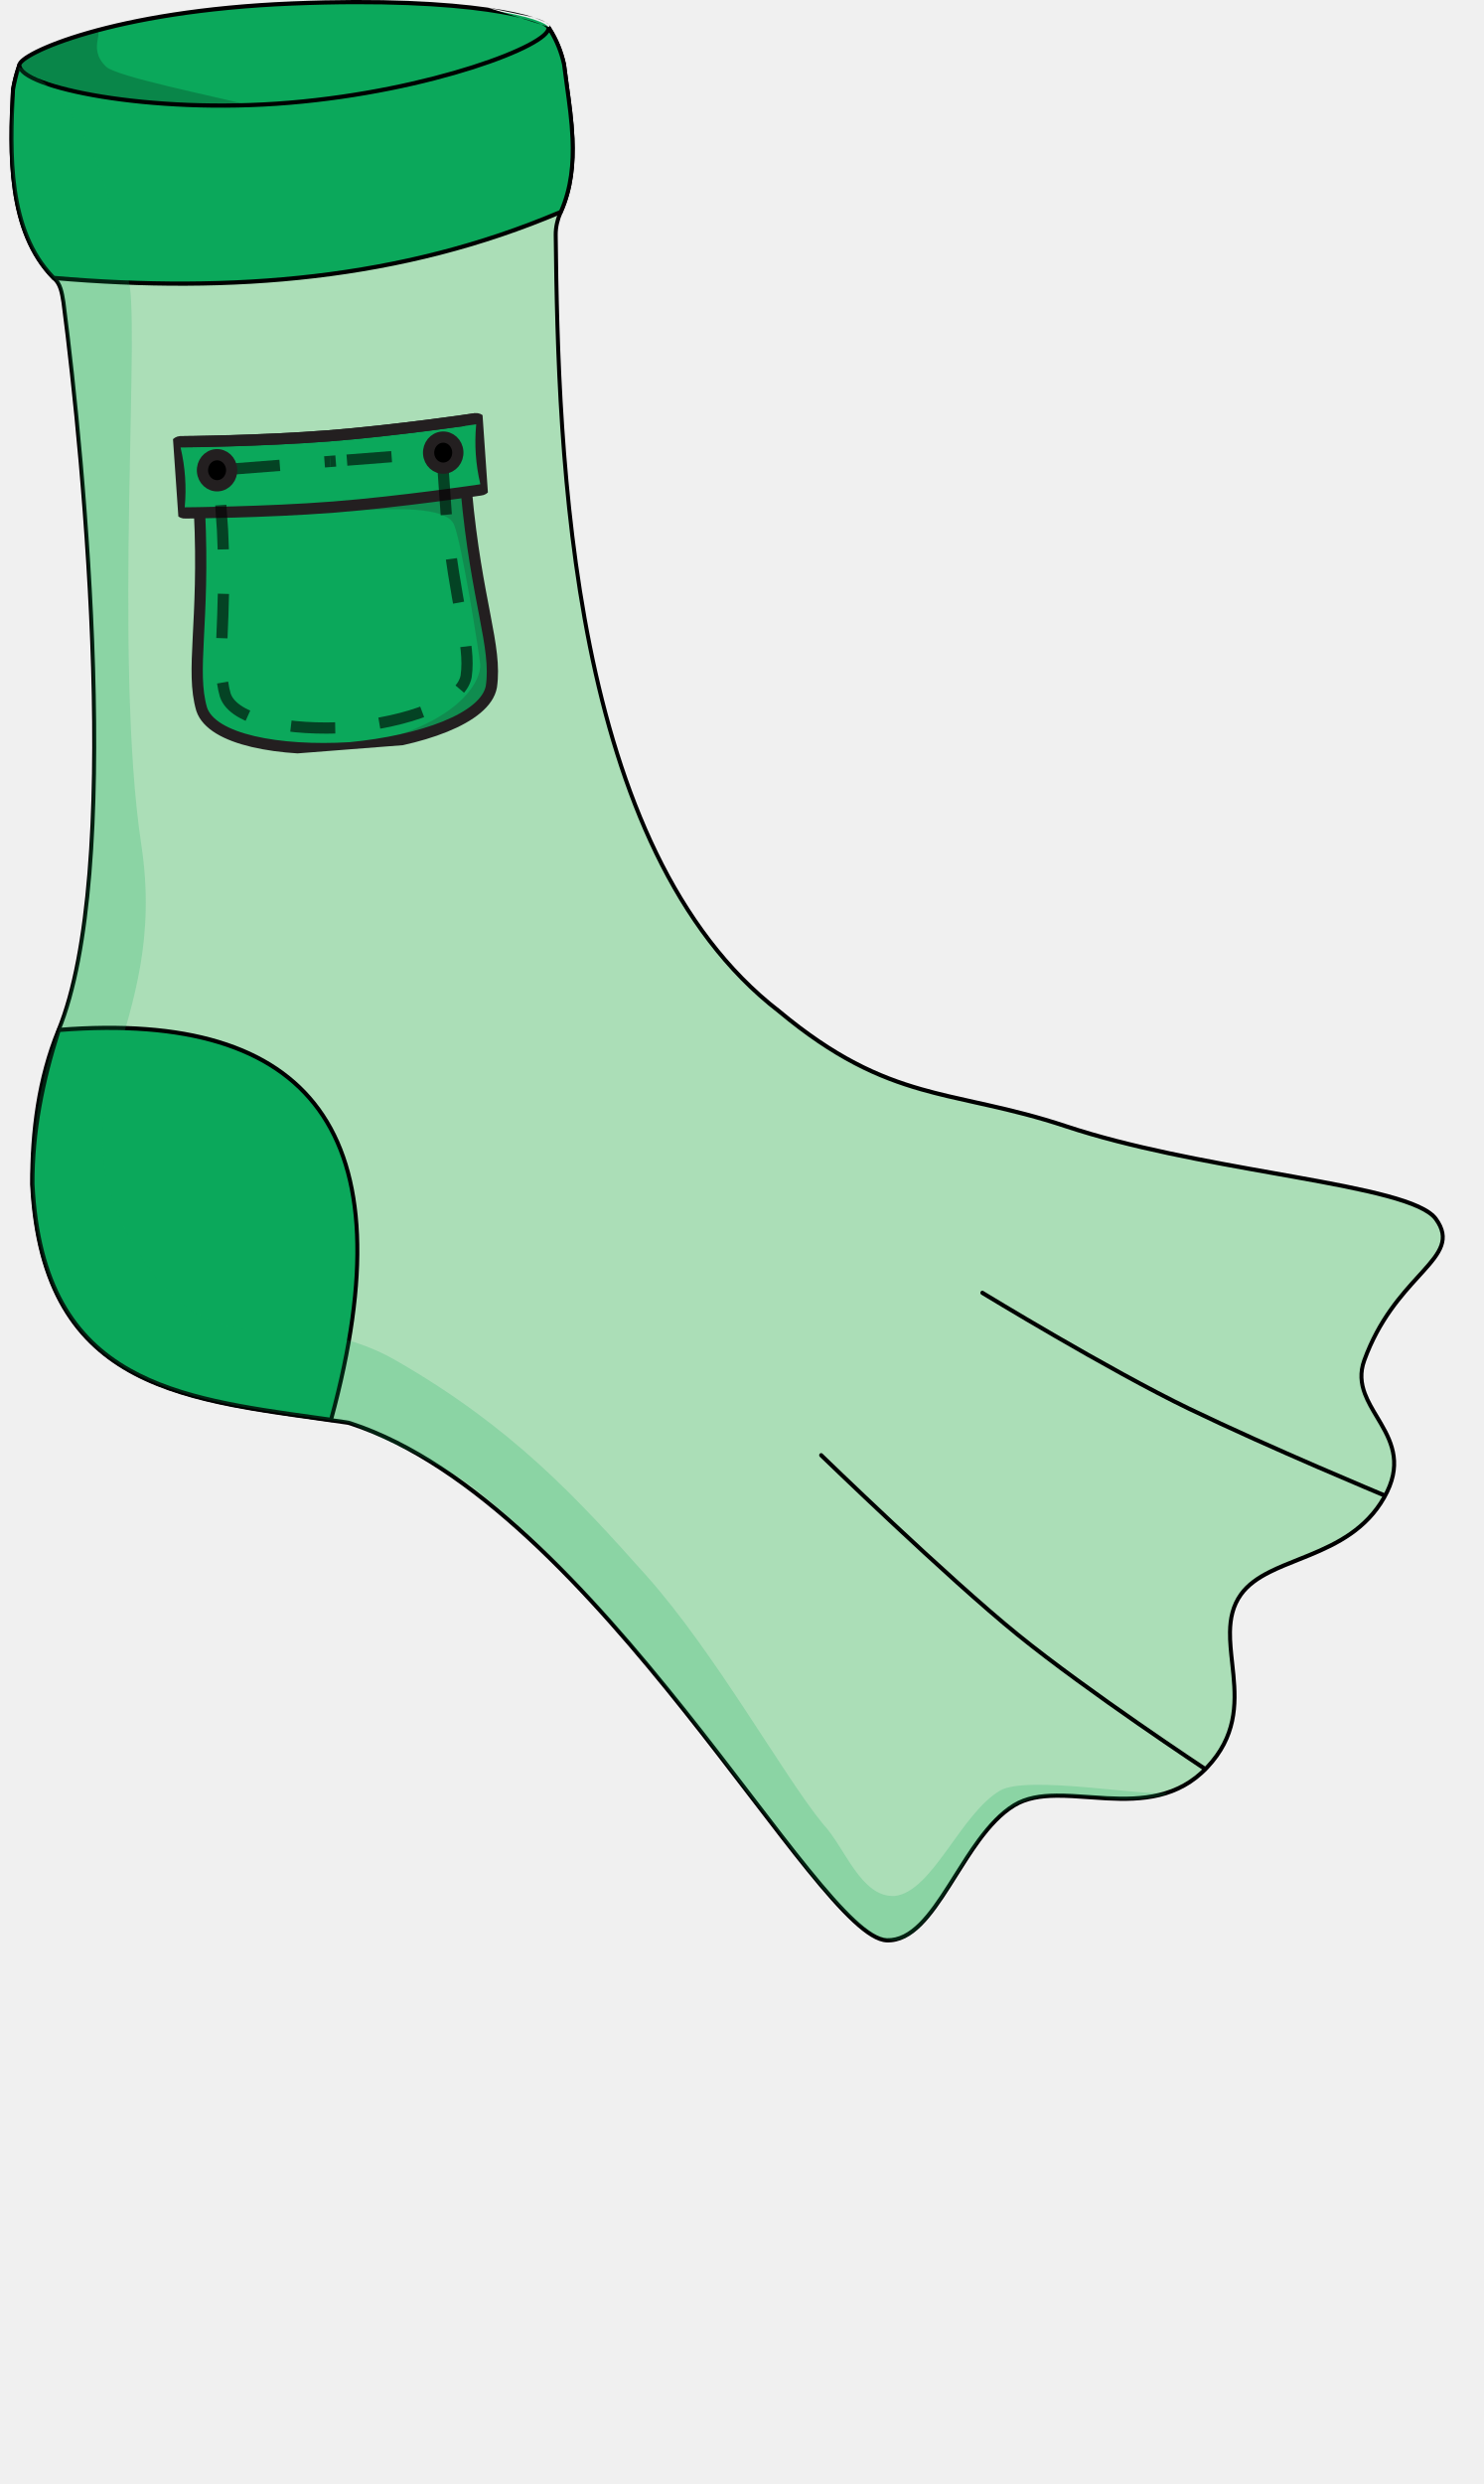
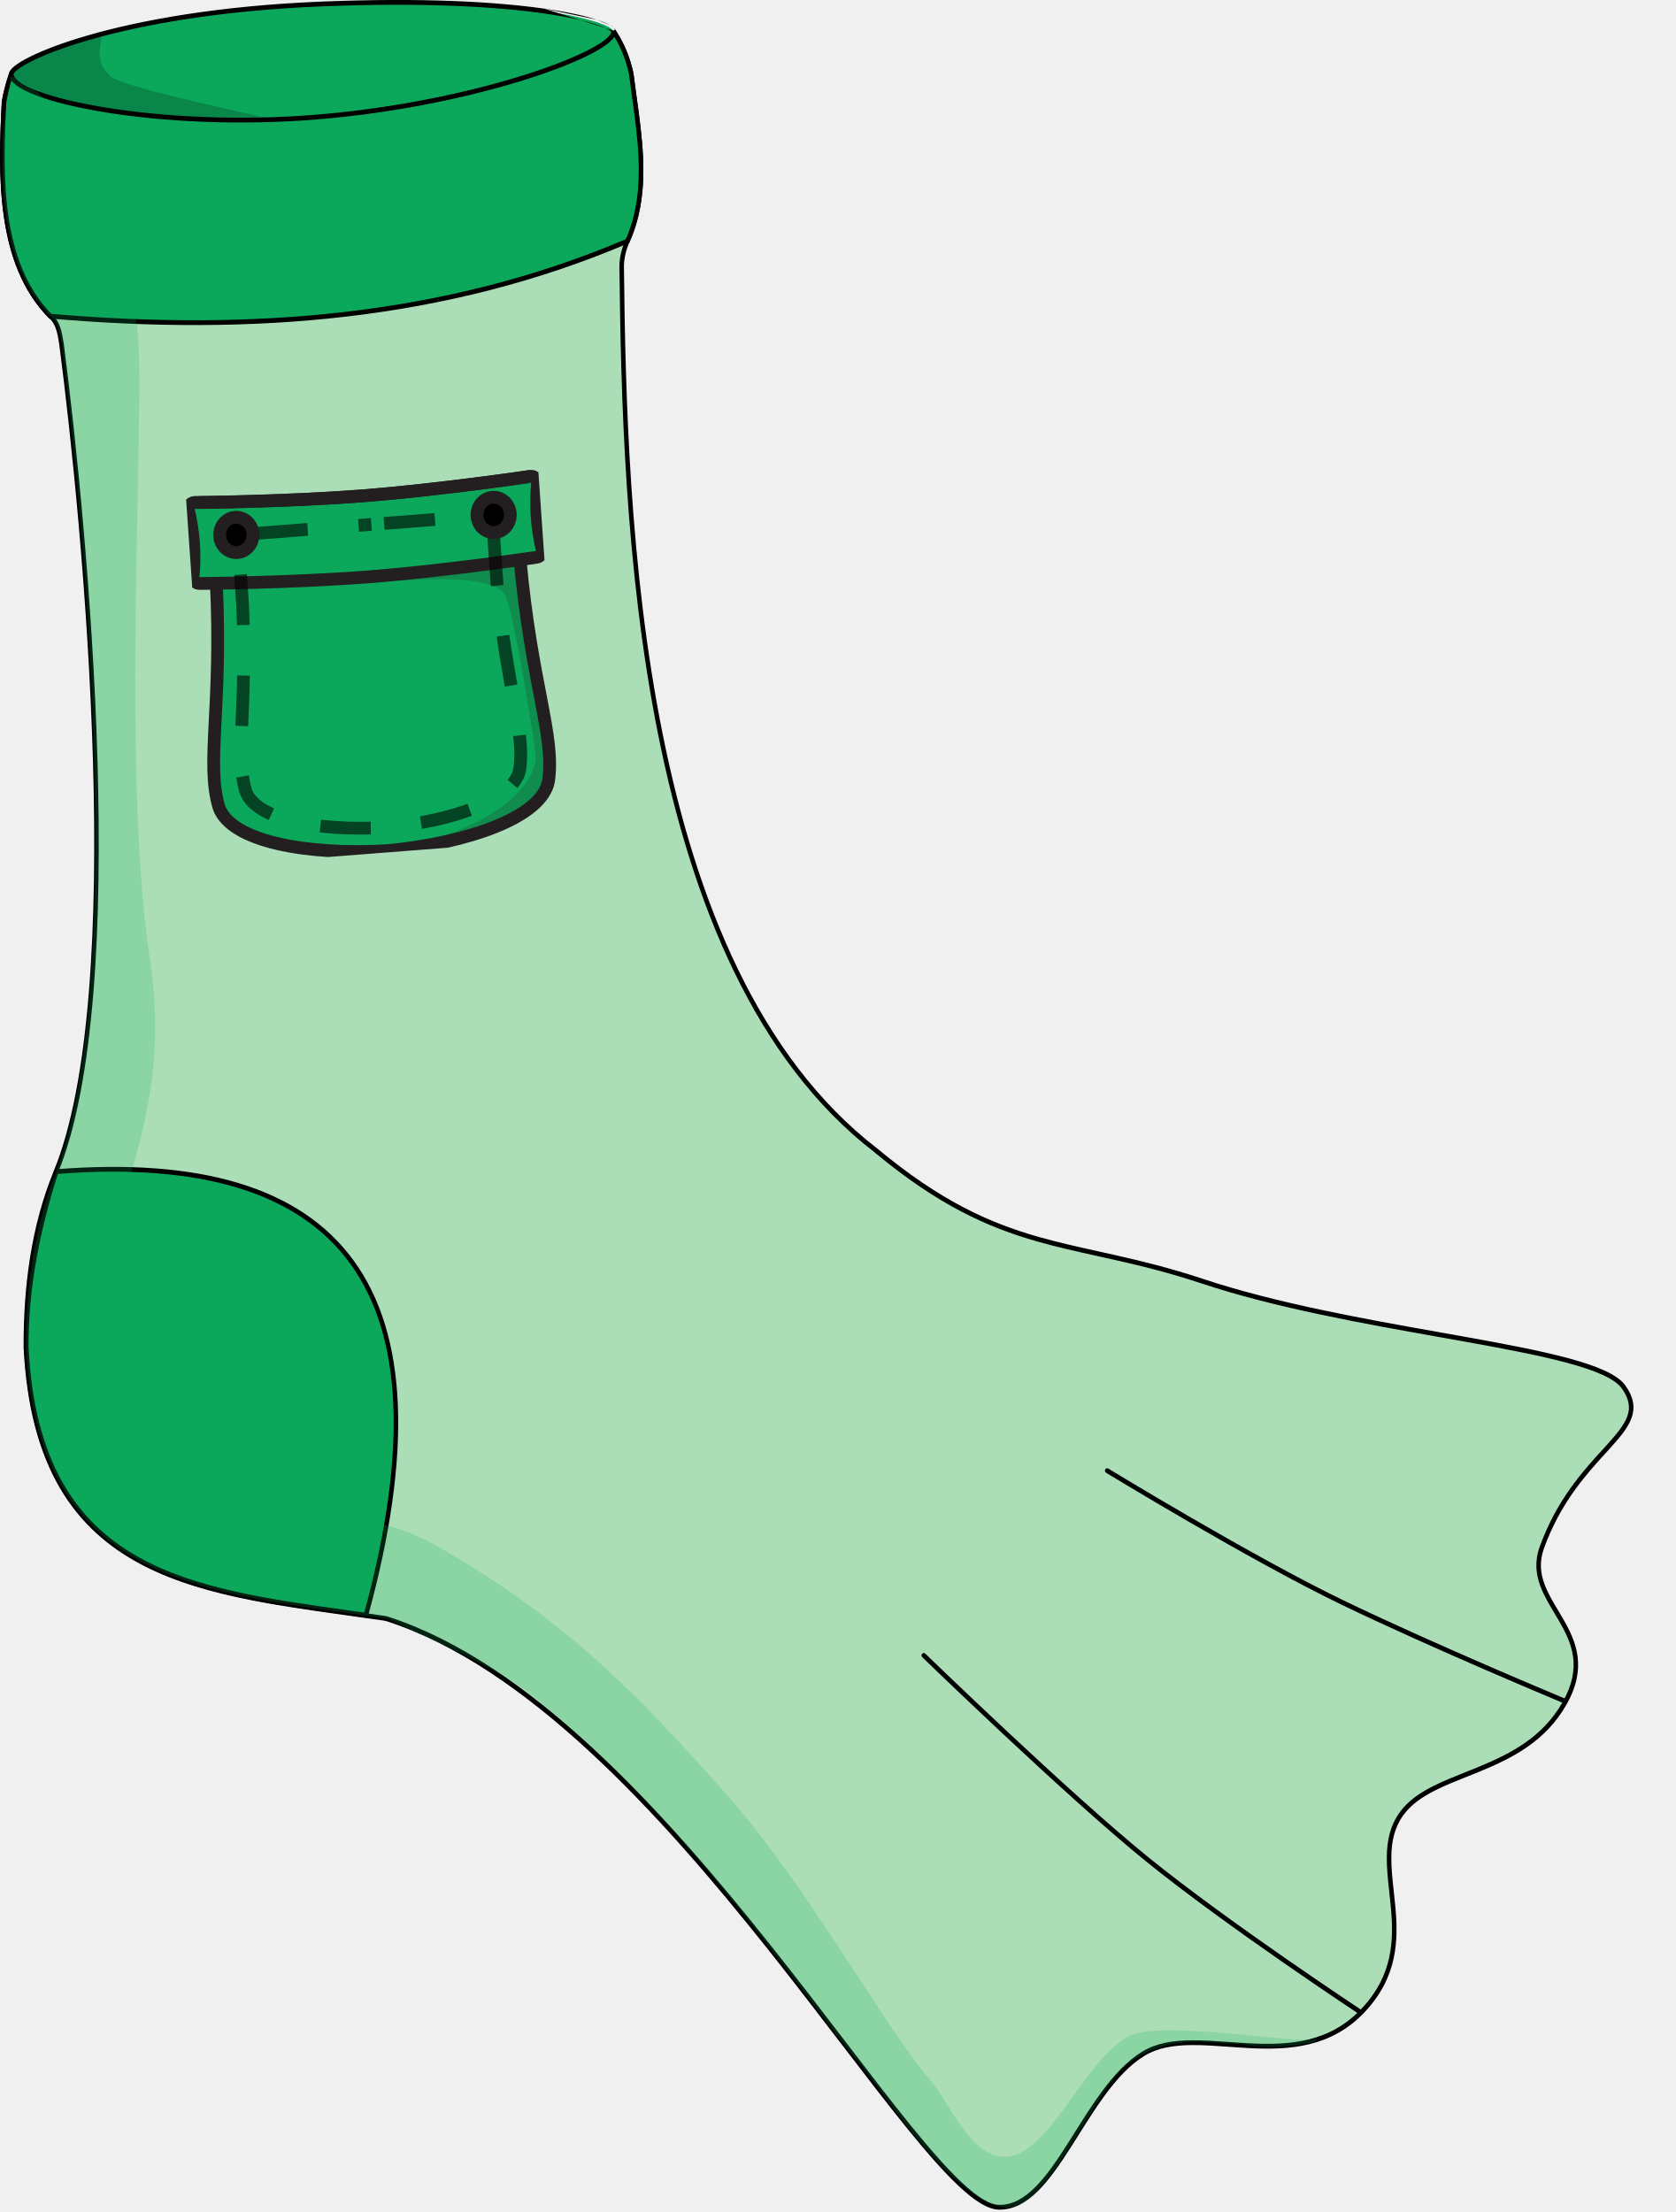
- <svg xmlns="http://www.w3.org/2000/svg" width="132" height="221" viewBox="0 0 132 221" fill="none">
-   <path d="M25.671 8.807C36.56 8 45.693 5.445 48.915 2.593C49.499 3.508 49.935 4.548 50.197 5.73C50.725 10.031 51.773 14.677 49.91 18.853C49.623 19.495 49.45 20.189 49.457 20.902C49.676 40.675 50.711 75.621 69.33 89.967C79.256 98.231 84.688 96.819 94.858 100.198C107.469 104.389 125.49 105.265 127.792 108.454C130.343 111.989 124.249 113.218 121.417 121.026C119.821 125.424 126.38 127.593 123.187 133.222C119.995 138.851 112.925 138.399 110.441 141.854C107.535 145.895 112.564 151.798 107.429 157.24C102.294 162.681 94.519 158.015 90.257 160.617C85.56 163.484 83.338 172.769 78.924 172.626C72.725 172.424 53.115 133.795 31.188 126.635C31.078 126.597 30.965 126.571 30.851 126.556C16.949 124.515 3.797 124.049 2.865 105.38C2.848 100.644 3.45 95.945 5.206 91.663C10.946 77.681 7.533 41.366 5.652 26.918C5.521 26.1 5.394 25.218 4.77 24.726C0.663 20.546 0.868 13.63 1.155 7.97C1.275 7.257 1.449 6.597 1.658 5.978C5.096 8.398 14.597 9.629 25.66 8.807H25.671Z" fill="#ABDEB7" />
-   <path fill-rule="evenodd" clip-rule="evenodd" d="M48.951 2.316L48.8 2.45C47.221 3.847 44.166 5.191 40.123 6.286C36.089 7.379 31.097 8.217 25.663 8.62H25.653L25.646 8.621C20.124 9.031 14.994 8.929 10.819 8.423C6.634 7.916 3.436 7.006 1.754 5.822L1.566 5.689L1.49 5.915C1.278 6.543 1.102 7.214 0.979 7.938L0.977 7.95L0.977 7.961C0.833 10.79 0.709 13.951 1.138 16.932C1.568 19.914 2.555 22.733 4.647 24.862L4.655 24.87L4.663 24.878C4.937 25.093 5.108 25.399 5.227 25.762C5.343 26.112 5.405 26.501 5.468 26.896L5.476 26.944C5.476 26.945 5.476 26.946 5.476 26.947C6.416 34.167 7.738 46.849 8.109 59.472C8.294 65.784 8.241 72.078 7.784 77.664C7.327 83.254 6.466 88.122 5.042 91.589C3.273 95.903 2.669 100.629 2.687 105.381L2.687 105.386L2.687 105.39C2.921 110.081 3.924 113.643 5.524 116.377C7.126 119.113 9.319 121.007 11.914 122.372C14.507 123.736 17.502 124.573 20.711 125.197C23.037 125.649 25.483 125.99 27.976 126.338C28.921 126.47 29.872 126.603 30.826 126.743L30.828 126.743C30.931 126.757 31.033 126.78 31.132 126.814L31.134 126.815C36.583 128.594 41.898 132.332 46.908 136.956C51.917 141.578 56.61 147.076 60.817 152.362C62.88 154.953 64.824 157.492 66.631 159.852L66.739 159.992C68.575 162.391 70.27 164.601 71.798 166.485C73.326 168.367 74.692 169.929 75.874 171.027C76.465 171.577 77.014 172.014 77.518 172.319C78.02 172.622 78.489 172.8 78.917 172.814C80.086 172.852 81.096 172.264 82.016 171.351C82.935 170.44 83.783 169.186 84.63 167.856C84.818 167.561 85.005 167.262 85.194 166.962C85.86 165.902 86.537 164.825 87.263 163.839C88.195 162.575 89.198 161.479 90.344 160.78C91.37 160.154 92.619 159.959 94.016 159.945C94.936 159.937 95.903 160.006 96.903 160.077C97.429 160.115 97.964 160.153 98.506 160.181C101.632 160.343 104.928 160.154 107.553 157.373C110.177 154.592 110.2 151.684 109.946 149.004C109.911 148.641 109.872 148.285 109.834 147.934C109.73 146.982 109.63 146.072 109.642 145.201C109.66 144.019 109.885 142.936 110.581 141.968C111.177 141.139 112.054 140.536 113.106 140.01C113.861 139.632 114.691 139.301 115.56 138.954C115.905 138.816 116.257 138.676 116.612 138.529C119.093 137.505 121.709 136.192 123.338 133.32C124.154 131.881 124.355 130.647 124.207 129.535C124.061 128.431 123.573 127.467 123.05 126.565C122.933 126.363 122.815 126.165 122.698 125.968C122.286 125.28 121.892 124.62 121.632 123.927C121.304 123.051 121.201 122.14 121.581 121.094C122.878 117.517 124.865 115.338 126.392 113.662C126.514 113.528 126.634 113.397 126.75 113.268C127.524 112.412 128.163 111.655 128.435 110.878C128.574 110.483 128.618 110.079 128.539 109.654C128.461 109.231 128.262 108.799 127.931 108.341C127.615 107.903 127.047 107.525 126.302 107.184C125.552 106.841 124.6 106.526 123.491 106.227C121.272 105.629 118.403 105.088 115.219 104.518C114.655 104.416 114.081 104.314 113.499 104.211C107.502 103.145 100.644 101.926 94.909 100.02C92.359 99.173 90.106 98.626 88.01 98.153C87.579 98.056 87.155 97.962 86.737 97.87C85.117 97.511 83.58 97.171 82.047 96.734C78.199 95.638 74.382 93.936 69.438 89.82L69.436 89.818L69.433 89.816C60.176 82.684 55.276 70.417 52.665 57.431C50.056 44.45 49.742 30.787 49.633 20.901C49.626 20.222 49.791 19.555 50.069 18.934C51.017 16.808 51.221 14.569 51.126 12.33C51.057 10.732 50.834 9.121 50.617 7.551C50.531 6.928 50.446 6.313 50.371 5.707L50.37 5.697L50.368 5.688C50.101 4.484 49.657 3.423 49.06 2.488L48.951 2.316ZM48.874 2.87C49.391 3.722 49.78 4.681 50.021 5.765C50.097 6.381 50.183 7.001 50.269 7.624C50.485 9.188 50.704 10.769 50.772 12.347C50.866 14.552 50.663 16.723 49.749 18.774C49.453 19.436 49.271 20.158 49.279 20.905C49.388 30.792 49.702 44.488 52.319 57.51C54.935 70.525 59.861 82.903 69.222 90.118C74.204 94.264 78.064 95.988 81.955 97.096C83.499 97.536 85.048 97.879 86.669 98.238C87.087 98.331 87.508 98.424 87.936 98.52C90.029 98.992 92.269 99.536 94.803 100.378C100.563 102.292 107.445 103.515 113.437 104.581C114.021 104.684 114.595 104.786 115.16 104.888C118.346 105.458 121.201 105.997 123.403 106.591C124.505 106.888 125.436 107.197 126.162 107.529C126.892 107.863 127.391 108.21 127.65 108.569C127.958 108.995 128.126 109.375 128.192 109.726C128.257 110.076 128.222 110.409 128.103 110.748C127.861 111.439 127.279 112.141 126.494 113.009C126.378 113.137 126.258 113.269 126.135 113.404C124.606 115.08 122.574 117.309 121.25 120.959C120.832 122.112 120.95 123.122 121.303 124.065C121.576 124.794 121.994 125.494 122.409 126.188C122.524 126.379 122.638 126.57 122.749 126.761C123.267 127.656 123.721 128.564 123.856 129.587C123.991 130.603 123.814 131.751 123.034 133.126C121.471 135.883 118.956 137.159 116.483 138.179C116.137 138.322 115.791 138.46 115.449 138.597C114.575 138.946 113.723 139.286 112.955 139.67C111.883 140.207 110.946 140.842 110.299 141.741C109.542 142.793 109.306 143.964 109.288 145.195C109.275 146.093 109.379 147.039 109.484 148C109.522 148.346 109.56 148.693 109.593 149.041C109.844 151.683 109.813 154.447 107.303 157.108C104.792 159.768 101.634 159.967 98.523 159.807C97.996 159.779 97.469 159.742 96.947 159.704C95.937 159.632 94.945 159.561 94.013 159.57C92.594 159.584 91.272 159.781 90.167 160.455C88.964 161.189 87.928 162.329 86.984 163.608C86.249 164.606 85.562 165.699 84.895 166.761C84.707 167.059 84.521 167.355 84.336 167.646C83.489 168.977 82.66 170.198 81.774 171.077C80.89 171.954 79.966 172.473 78.928 172.439C78.581 172.428 78.17 172.281 77.694 171.993C77.218 171.705 76.689 171.285 76.108 170.745C74.945 169.665 73.592 168.119 72.067 166.24C70.542 164.362 68.851 162.156 67.014 159.756L66.906 159.615C65.099 157.255 63.153 154.714 61.088 152.12C56.877 146.828 52.169 141.313 47.14 136.673C42.113 132.033 36.755 128.258 31.239 126.457C31.12 126.416 30.997 126.387 30.874 126.371C30.873 126.371 30.873 126.371 30.872 126.371L30.85 126.557L30.875 126.371C30.874 126.371 30.874 126.371 30.874 126.371C29.915 126.23 28.96 126.097 28.013 125.965C25.524 125.617 23.091 125.278 20.775 124.828C17.579 124.207 14.621 123.377 12.072 122.036C9.525 120.696 7.386 118.846 5.825 116.179C4.264 113.513 3.273 110.017 3.041 105.375C3.041 105.377 3.041 105.378 3.041 105.38L2.864 105.38L3.041 105.37C3.041 105.372 3.041 105.373 3.041 105.375C3.024 100.657 3.624 95.988 5.367 91.739C6.814 88.215 7.679 83.3 8.137 77.697C8.596 72.09 8.648 65.781 8.463 59.46C8.091 46.819 6.767 34.121 5.826 26.893L5.826 26.89L5.826 26.887L5.815 26.824C5.754 26.437 5.687 26.02 5.562 25.639C5.43 25.237 5.228 24.859 4.884 24.584C4.887 24.586 4.889 24.589 4.892 24.592L4.769 24.727L4.875 24.576C4.878 24.579 4.881 24.581 4.884 24.584C2.874 22.533 1.911 19.807 1.488 16.875C1.066 13.942 1.187 10.821 1.33 7.993C1.329 7.997 1.329 8 1.328 8.004L1.154 7.971L1.33 7.981C1.33 7.985 1.33 7.989 1.33 7.993C1.434 7.38 1.578 6.806 1.75 6.265C1.684 6.222 1.621 6.178 1.559 6.135L1.657 5.978L1.823 6.042C1.798 6.115 1.774 6.19 1.75 6.265C3.548 7.436 6.735 8.306 10.778 8.796C14.977 9.304 20.127 9.407 25.665 8.996H25.659V8.808L25.671 8.995C25.671 8.995 25.67 8.995 25.669 8.995C25.668 8.995 25.666 8.996 25.665 8.996H25.676L25.682 8.995C31.135 8.591 36.151 7.749 40.211 6.65C44.139 5.585 47.194 4.274 48.874 2.87Z" fill="black" />
-   <path d="M5.236 91.638C3.82 96.059 2.874 100.619 2.895 105.354C3.795 123.386 16.093 124.437 29.458 126.325C36.462 100.712 27.613 89.871 5.24 91.635L5.236 91.638Z" fill="#0BA85B" />
-   <path fill-rule="evenodd" clip-rule="evenodd" d="M29.329 126.116C28.905 126.057 28.482 125.998 28.061 125.939C21.887 125.078 16.065 124.266 11.585 121.727C9.18 120.365 7.166 118.506 5.697 115.876C4.227 113.246 3.295 109.832 3.071 105.348C3.051 100.682 3.974 96.183 5.366 91.812C16.475 90.956 24.161 93.233 28.224 98.827C32.287 104.421 32.781 113.406 29.329 126.116ZM28.505 98.598C24.315 92.829 16.428 90.563 5.225 91.447L5.16 91.452L5.08 91.536L5.067 91.577C3.647 96.01 2.696 100.591 2.717 105.354L2.717 105.359L2.717 105.363C2.943 109.894 3.886 113.372 5.392 116.067C6.899 118.765 8.965 120.668 11.418 122.058C15.958 124.631 21.844 125.451 27.996 126.309C28.474 126.375 28.953 126.442 29.433 126.51L29.584 126.531L29.627 126.376C33.133 113.556 32.692 104.364 28.505 98.598Z" fill="black" />
-   <path d="M25.672 8.808C36.561 8.001 45.694 5.446 48.916 2.594C49.501 3.509 49.936 4.549 50.199 5.731C50.726 10.032 51.774 14.678 49.912 18.854C35.768 24.874 20.686 26.101 4.775 24.727C0.668 20.547 0.873 13.63 1.16 7.971C1.28 7.258 1.454 6.598 1.663 5.979C5.101 8.399 14.602 9.63 25.665 8.808H25.672Z" fill="#0BA85B" />
-   <path fill-rule="evenodd" clip-rule="evenodd" d="M48.952 2.316L48.802 2.45C47.223 3.847 44.167 5.191 40.124 6.286C36.09 7.379 31.098 8.217 25.665 8.62H25.657L25.651 8.621C20.129 9.031 14.999 8.929 10.824 8.423C6.639 7.916 3.441 7.006 1.759 5.822L1.571 5.689L1.495 5.915C1.283 6.543 1.107 7.214 0.984 7.938L0.982 7.95L0.982 7.961C0.838 10.79 0.714 13.951 1.143 16.932C1.573 19.914 2.559 22.733 4.652 24.862L4.697 24.909L4.76 24.914C20.687 26.289 35.799 25.062 49.976 19.028L50.041 19.001L50.07 18.934C51.019 16.808 51.223 14.569 51.127 12.33C51.059 10.732 50.836 9.121 50.618 7.551C50.532 6.929 50.447 6.313 50.373 5.707L50.372 5.697L50.37 5.688C50.103 4.484 49.658 3.423 49.062 2.488L48.952 2.316ZM48.875 2.87C49.392 3.722 49.782 4.681 50.023 5.764C50.099 6.381 50.184 7.001 50.27 7.624C50.487 9.188 50.706 10.769 50.773 12.347C50.867 14.528 50.669 16.676 49.78 18.707C35.707 24.681 20.698 25.907 4.852 24.545C2.867 22.499 1.913 19.789 1.493 16.875C1.071 13.942 1.192 10.82 1.335 7.993C1.439 7.38 1.583 6.806 1.755 6.265C3.552 7.436 6.74 8.306 10.783 8.796C14.982 9.304 20.132 9.407 25.67 8.996H25.677L25.683 8.995C31.137 8.591 36.153 7.749 40.212 6.65C44.14 5.585 47.195 4.274 48.875 2.87Z" fill="black" />
-   <path d="M1.727 5.794C1.727 7.746 13.261 10.196 25.797 9.138C38.336 8.084 48.981 4.012 48.815 2.47C48.733 1.712 42.037 -0.337 25.995 0.312C9.953 0.961 1.724 4.8 1.724 5.791L1.727 5.794Z" fill="#0BA85B" />
-   <path fill-rule="evenodd" clip-rule="evenodd" d="M48.638 2.498C48.64 2.535 48.628 2.595 48.572 2.683C48.514 2.777 48.416 2.887 48.274 3.011C47.989 3.259 47.552 3.541 46.972 3.846C45.813 4.455 44.117 5.138 42.018 5.807C37.822 7.146 32.038 8.425 25.781 8.951L25.781 8.951C19.527 9.479 13.524 9.132 9.087 8.41C6.867 8.048 5.046 7.595 3.784 7.113C3.152 6.871 2.669 6.626 2.347 6.388C2.015 6.142 1.903 5.94 1.903 5.795V5.779C1.908 5.764 1.922 5.736 1.955 5.692C2.007 5.626 2.091 5.544 2.213 5.448C2.456 5.258 2.828 5.03 3.334 4.778C4.344 4.275 5.864 3.685 7.889 3.104C11.937 1.944 17.991 0.824 26 0.499C34.014 0.175 39.688 0.525 43.365 1.049C45.204 1.311 46.54 1.616 47.417 1.901C47.857 2.043 48.175 2.179 48.383 2.298C48.487 2.357 48.557 2.409 48.599 2.451C48.626 2.477 48.635 2.493 48.638 2.498ZM43.412 0.677C39.71 0.149 34.015 -0.201 25.987 0.124C17.954 0.449 11.873 1.573 7.796 2.742C5.758 3.326 4.218 3.923 3.183 4.438C2.667 4.696 2.271 4.935 2.002 5.147C1.867 5.252 1.759 5.355 1.682 5.454C1.608 5.549 1.545 5.664 1.545 5.791V5.869L1.554 5.878C1.59 6.186 1.825 6.459 2.144 6.696C2.503 6.961 3.019 7.219 3.664 7.466C4.956 7.959 6.802 8.417 9.033 8.781C13.497 9.507 19.528 9.856 25.809 9.325C32.092 8.797 37.901 7.513 42.12 6.167C44.229 5.494 45.946 4.804 47.129 4.182C47.719 3.872 48.184 3.575 48.499 3.301C48.656 3.164 48.782 3.027 48.867 2.891C48.952 2.756 49.006 2.605 48.989 2.448M43.412 0.677C45.262 0.941 46.619 1.249 47.521 1.542ZM47.521 1.542C47.971 1.688 48.315 1.832 48.551 1.968ZM48.551 1.968C48.669 2.035 48.768 2.105 48.84 2.176ZM48.84 2.176C48.909 2.243 48.977 2.335 48.989 2.448Z" fill="black" />
-   <path opacity="0.2" d="M67.417 160.614C63.168 155.311 54.492 142.788 44.754 134.532C41.213 131.53 41.035 131.155 31.193 126.635C31.084 126.597 30.97 126.571 30.857 126.556C16.954 124.515 3.802 124.049 2.871 105.38C2.853 100.644 3.544 95.983 5.212 91.663C10.729 77.388 7.538 41.366 5.658 26.918C5.527 26.1 5.399 25.218 4.776 24.726C1.352 21.24 0.927 15.851 1.044 10.879C1.068 9.888 1.617 6.923 1.667 5.981C1.667 5.981 4.525 6.563 7.528 12.091C10.53 17.619 10.07 22.681 11.352 24.741C12.634 26.802 10.049 58.508 12.577 75.166C15.106 91.825 4.447 97.724 11.745 110.416C19.044 123.107 25.053 115.178 35.315 121.085C45.578 126.991 51.305 133.219 57.502 140.161C63.699 147.104 69.719 157.987 73.26 162.302C75.208 164.366 76.616 168.857 79.635 168.682C82.999 168.307 85.478 161.364 89.016 159.3C91.402 157.909 102.119 159.863 103.713 159.488C104.516 159.717 100.526 160.426 97.87 159.863C95.216 159.863 92.381 158.925 88.841 161.552C86.008 164.179 82.645 173.191 79.281 172.622C75.883 172.048 71.594 166.132 69.188 162.865C68.208 161.535 67.417 160.614 67.417 160.614Z" fill="#0BA85B" />
-   <path opacity="0.2" d="M1.723 5.539C1.479 6.86 8.951 9.539 22.152 9.352C18.926 8.537 10.381 6.815 9.45 5.937C7.591 4.18 9.677 2.458 8.186 2.833C4.368 3.794 1.766 5.321 1.727 5.543L1.723 5.539Z" fill="black" />
-   <path fill-rule="evenodd" clip-rule="evenodd" d="M87.512 114.858C87.428 114.806 87.319 114.837 87.27 114.927C87.222 115.017 87.251 115.132 87.336 115.183L87.424 115.021L87.512 114.858ZM123.19 133.034C123.255 132.859 123.255 132.859 123.255 132.859L123.139 132.811C123.064 132.779 122.951 132.732 122.806 132.672C122.515 132.55 122.091 132.372 121.56 132.147C120.498 131.699 119.007 131.064 117.29 130.32C113.856 128.833 109.521 126.911 105.912 125.17C102.334 123.444 97.736 120.867 94.028 118.72C92.175 117.646 90.546 116.681 89.38 115.984C88.797 115.635 88.33 115.354 88.009 115.159C87.848 115.062 87.724 114.987 87.64 114.936L87.513 114.858L87.512 114.858C87.512 114.858 87.512 114.858 87.424 115.021C87.336 115.183 87.335 115.183 87.336 115.183L87.464 115.261C87.548 115.313 87.673 115.388 87.834 115.485C88.155 115.68 88.623 115.962 89.206 116.31C90.373 117.008 92.004 117.975 93.859 119.049C97.567 121.197 102.175 123.78 105.765 125.511C109.38 127.255 113.721 129.18 117.156 130.668C118.874 131.412 120.366 132.047 121.429 132.496C121.961 132.721 122.385 132.899 122.676 133.021C122.821 133.082 122.934 133.128 123.01 133.16L123.125 133.208L123.125 133.208C123.125 133.208 123.125 133.208 123.19 133.034ZM123.19 133.034L123.255 132.859C123.346 132.897 123.391 133.006 123.355 133.102C123.319 133.199 123.216 133.246 123.125 133.208L123.19 133.034Z" fill="black" />
-   <path fill-rule="evenodd" clip-rule="evenodd" d="M73.2 129.331C73.127 129.261 73.015 129.266 72.949 129.343C72.883 129.419 72.888 129.538 72.96 129.608L73.08 129.469L73.2 129.331ZM107.252 157.385C107.346 157.226 107.346 157.226 107.346 157.226L107.228 157.148C107.151 157.097 107.037 157.021 106.889 156.922C106.593 156.726 106.164 156.439 105.629 156.079C104.56 155.358 103.068 154.345 101.379 153.171C98 150.824 93.837 147.842 90.689 145.292C87.566 142.763 83.195 138.774 79.602 135.415C77.806 133.735 76.205 132.214 75.053 131.113C74.478 130.563 74.014 130.117 73.695 129.809C73.535 129.655 73.411 129.536 73.327 129.454L73.2 129.331C73.2 129.331 73.2 129.331 73.08 129.469C72.96 129.608 72.96 129.608 72.96 129.608L73.088 129.732C73.172 129.813 73.296 129.933 73.456 130.087C73.776 130.395 74.24 130.841 74.816 131.392C75.968 132.494 77.57 134.016 79.367 135.696C82.96 139.056 87.34 143.053 90.474 145.59C93.632 148.148 97.805 151.137 101.185 153.485C102.875 154.66 104.369 155.674 105.439 156.395C105.975 156.756 106.405 157.043 106.701 157.24C106.849 157.339 106.963 157.415 107.041 157.466L107.158 157.544L107.159 157.544C107.159 157.544 107.159 157.544 107.252 157.385ZM107.252 157.385L107.346 157.226C107.429 157.28 107.454 157.396 107.403 157.484C107.351 157.572 107.242 157.599 107.159 157.544L107.252 157.385Z" fill="black" />
-   <g clip-path="url(#clip0_4965_19224)">
-     <path d="M41.499 43.69C42.409 53.591 44.253 57.501 43.731 61.092C43.213 63.924 37.441 65.926 31.147 66.53C24.838 66.904 18.852 65.818 17.948 63.099C16.938 59.625 18.223 55.474 17.758 45.538L41.499 43.69Z" fill="#0BA85B" stroke="#231F20" stroke-miterlimit="10" />
-     <path opacity="0.2" d="M30.599 66.559C41.039 64.826 42.884 60.384 42.732 59.059C42.58 57.735 41.105 48.395 40.409 46.684C39.713 44.973 34.616 45.305 32.894 45.37C31.172 45.435 20.674 45.631 17.983 45.616L41.501 43.689C42.411 53.59 43.923 58.038 43.733 61.091C43.636 62.768 39.162 66.119 30.599 66.559Z" fill="#231F20" />
-     <path d="M42.337 37.251C42.647 37.227 42.904 37.503 42.874 37.831C42.715 39.552 42.833 41.253 43.228 42.932C43.303 43.251 43.086 43.564 42.777 43.588C42.777 43.588 35.71 44.645 29.663 45.116C23.617 45.586 16.48 45.635 16.48 45.635C16.17 45.659 15.913 45.383 15.943 45.056C16.102 43.334 15.984 41.633 15.589 39.954C15.514 39.635 15.731 39.322 16.04 39.298C16.04 39.298 23.337 39.237 29.224 38.778C35.111 38.32 42.337 37.251 42.337 37.251Z" fill="#0BA85B" stroke="#231F20" stroke-miterlimit="10" />
-     <path d="M16.043 39.297C16.045 39.329 23.34 39.236 29.226 38.777C35.113 38.319 42.342 37.274 42.34 37.25" stroke="#231F20" stroke-miterlimit="10" />
-     <path d="M29.383 41.054L29.882 41.015" stroke="black" stroke-opacity="0.6" stroke-miterlimit="10" />
-     <path d="M30.875 40.938L38.336 40.357" stroke="black" stroke-opacity="0.6" stroke-miterlimit="10" stroke-dasharray="3.99 3.99" />
-     <path d="M38.832 40.318L39.331 40.279L39.368 40.81" stroke="#BCBEC0" stroke-miterlimit="10" />
-     <path d="M39.441 41.858L39.705 45.659C40.463 53.915 41.919 57.184 41.484 60.178C41.049 62.548 36.287 64.212 31.023 64.713C25.746 65.033 20.806 64.124 20.048 61.847C19.205 58.949 20.195 55.493 19.806 47.208L19.506 42.884" stroke="black" stroke-opacity="0.6" stroke-miterlimit="10" stroke-dasharray="3.95 3.95" />
-     <path d="M19.466 42.359L19.43 41.828L19.929 41.789" stroke="#BCBEC0" stroke-miterlimit="10" />
-     <path d="M20.926 41.712L28.385 41.131" stroke="black" stroke-opacity="0.6" stroke-miterlimit="10" stroke-dasharray="3.99 3.99" />
-     <path d="M28.883 41.093L29.382 41.054" stroke="black" stroke-opacity="0.6" stroke-miterlimit="10" />
-     <path d="M19.415 43.216C20.131 43.161 20.669 42.498 20.617 41.736C20.564 40.974 19.94 40.402 19.223 40.458C18.507 40.513 17.969 41.176 18.021 41.938C18.074 42.7 18.698 43.272 19.415 43.216Z" fill="black" stroke="#231F20" stroke-miterlimit="10" />
-     <path d="M39.54 41.65C40.256 41.594 40.794 40.931 40.742 40.17C40.689 39.408 40.065 38.835 39.348 38.891C38.632 38.947 38.094 39.61 38.146 40.372C38.199 41.133 38.823 41.706 39.54 41.65Z" fill="black" stroke="#231F20" stroke-miterlimit="10" />
+ <svg xmlns="http://www.w3.org/2000/svg" width="131" height="173" viewBox="0 0 131 173" fill="none">
+   <path d="M24.831 8.808C35.72 8.001 44.853 5.445 48.075 2.593C48.66 3.509 49.095 4.548 49.357 5.73C49.885 10.031 50.933 14.677 49.07 18.854C48.783 19.495 48.61 20.19 48.617 20.903C48.837 40.676 49.871 75.621 68.49 89.968C78.416 98.231 83.848 96.819 94.018 100.199C106.629 104.39 124.65 105.265 126.952 108.455C129.503 111.99 123.409 113.219 120.577 121.026C118.981 125.424 125.54 127.594 122.348 133.223C119.155 138.852 112.086 138.399 109.602 141.854C106.695 145.896 111.724 151.799 106.589 157.24C101.454 162.681 93.68 158.016 89.417 160.617C84.72 163.484 82.498 172.77 78.084 172.626C71.885 172.425 52.275 133.795 30.348 126.635C30.238 126.598 30.125 126.571 30.012 126.556C16.109 124.515 2.957 124.05 2.025 105.38C2.008 100.644 2.61 95.946 4.366 91.664C10.107 77.681 6.693 41.366 4.812 26.918C4.681 26.1 4.554 25.218 3.931 24.727C-0.177 20.546 0.028 13.63 0.315 7.971C0.435 7.258 0.609 6.597 0.818 5.978C4.256 8.399 13.758 9.629 24.82 8.808H24.831Z" fill="#ABDEB7" />
+   <path fill-rule="evenodd" clip-rule="evenodd" d="M48.111 2.316L47.961 2.449C46.382 3.847 43.326 5.19 39.283 6.286C35.249 7.378 30.257 8.217 24.823 8.62H24.813L24.806 8.62C19.284 9.031 14.154 8.928 9.979 8.422C5.794 7.915 2.596 7.006 0.915 5.822L0.726 5.689L0.65 5.915C0.438 6.543 0.262 7.214 0.14 7.938L0.138 7.949L0.137 7.961C-0.006 10.789 -0.131 13.951 0.299 16.931C0.728 19.914 1.715 22.733 3.807 24.862L3.815 24.87L3.824 24.877C4.097 25.093 4.268 25.399 4.388 25.762C4.503 26.112 4.565 26.5 4.628 26.896L4.636 26.944C4.636 26.945 4.636 26.946 4.636 26.947C5.576 34.167 6.898 46.849 7.269 59.471C7.454 65.783 7.401 72.077 6.944 77.664C6.487 83.254 5.626 88.121 4.203 91.589C2.433 95.902 1.829 100.629 1.847 105.381L1.847 105.385L1.847 105.39C2.081 110.08 3.084 113.643 4.684 116.377C6.286 119.113 8.479 121.007 11.074 122.372C13.667 123.736 16.662 124.573 19.871 125.196C22.197 125.648 24.644 125.99 27.136 126.338C28.081 126.469 29.032 126.602 29.986 126.742L29.988 126.743C30.091 126.756 30.193 126.78 30.292 126.814L30.295 126.815C35.743 128.594 41.058 132.332 46.068 136.955C51.077 141.577 55.771 147.075 59.978 152.361C62.04 154.953 63.984 157.492 65.791 159.852L65.899 159.992C67.736 162.391 69.43 164.601 70.958 166.484C72.486 168.367 73.853 169.928 75.034 171.027C75.626 171.576 76.175 172.014 76.678 172.318C77.18 172.621 77.649 172.8 78.077 172.814C79.246 172.852 80.256 172.263 81.176 171.35C82.095 170.439 82.943 169.186 83.79 167.855C83.978 167.56 84.166 167.262 84.354 166.961C85.02 165.901 85.697 164.824 86.424 163.839C87.356 162.575 88.359 161.479 89.504 160.78C90.53 160.154 91.779 159.958 93.177 159.945C94.096 159.936 95.063 160.005 96.063 160.077C96.589 160.115 97.124 160.153 97.666 160.181C100.792 160.342 104.089 160.154 106.713 157.373C109.337 154.592 109.36 151.684 109.106 149.003C109.072 148.641 109.033 148.284 108.994 147.933C108.89 146.981 108.79 146.072 108.803 145.201C108.82 144.018 109.045 142.936 109.741 141.968C110.337 141.139 111.215 140.535 112.267 140.009C113.021 139.632 113.851 139.3 114.72 138.953C115.065 138.816 115.417 138.675 115.772 138.529C118.253 137.504 120.869 136.192 122.498 133.319C123.314 131.88 123.515 130.646 123.367 129.535C123.221 128.43 122.733 127.466 122.211 126.565C122.093 126.363 121.975 126.164 121.858 125.968C121.446 125.279 121.052 124.619 120.793 123.927C120.465 123.051 120.361 122.14 120.741 121.094C122.038 117.517 124.025 115.337 125.552 113.662C125.675 113.527 125.794 113.396 125.91 113.268C126.684 112.411 127.324 111.655 127.595 110.878C127.734 110.482 127.778 110.079 127.699 109.653C127.621 109.231 127.422 108.799 127.092 108.341C126.775 107.903 126.207 107.525 125.462 107.184C124.712 106.841 123.76 106.526 122.651 106.227C120.433 105.628 117.563 105.088 114.379 104.517C113.815 104.416 113.241 104.314 112.659 104.211C106.662 103.145 99.804 101.925 94.07 100.02C91.519 99.172 89.267 98.626 87.17 98.153C86.739 98.056 86.316 97.962 85.897 97.869C84.277 97.511 82.74 97.17 81.207 96.734C77.359 95.637 73.542 93.935 68.598 89.82L68.596 89.818L68.593 89.816C59.337 82.683 54.436 70.417 51.826 57.431C49.216 44.45 48.903 30.787 48.793 20.9C48.786 20.221 48.952 19.555 49.229 18.934C50.177 16.808 50.382 14.568 50.286 12.33C50.217 10.732 49.994 9.121 49.777 7.55C49.691 6.928 49.606 6.312 49.532 5.706L49.53 5.697L49.528 5.688C49.261 4.484 48.817 3.423 48.221 2.488L48.111 2.316ZM48.034 2.869C48.551 3.721 48.94 4.681 49.181 5.764C49.257 6.38 49.343 7.001 49.429 7.624C49.646 9.187 49.864 10.769 49.932 12.347C50.026 14.551 49.824 16.723 48.909 18.773C48.613 19.436 48.431 20.158 48.439 20.905C48.549 30.791 48.862 44.488 51.479 57.509C54.096 70.525 59.021 82.903 68.382 90.117C73.364 94.264 77.224 95.987 81.115 97.096C82.659 97.536 84.208 97.879 85.829 98.238C86.247 98.33 86.669 98.424 87.097 98.52C89.189 98.992 91.429 99.536 93.964 100.378C99.723 102.292 106.606 103.515 112.598 104.58C113.181 104.684 113.756 104.786 114.32 104.887C117.506 105.458 120.361 105.996 122.564 106.59C123.665 106.887 124.597 107.197 125.322 107.528C126.053 107.863 126.551 108.209 126.81 108.569C127.118 108.995 127.287 109.375 127.352 109.726C127.417 110.075 127.382 110.408 127.263 110.747C127.022 111.439 126.439 112.14 125.654 113.009C125.538 113.137 125.418 113.269 125.295 113.404C123.767 115.08 121.734 117.309 120.41 120.959C119.992 122.112 120.11 123.122 120.463 124.065C120.736 124.794 121.154 125.493 121.569 126.187C121.684 126.379 121.798 126.57 121.909 126.761C122.427 127.655 122.881 128.564 123.017 129.587C123.151 130.602 122.975 131.751 122.195 133.126C120.631 135.883 118.116 137.158 115.643 138.179C115.298 138.322 114.951 138.46 114.609 138.597C113.735 138.946 112.884 139.285 112.115 139.67C111.043 140.206 110.106 140.841 109.459 141.74C108.702 142.793 108.466 143.964 108.449 145.195C108.436 146.093 108.539 147.039 108.645 147.999C108.683 148.345 108.721 148.693 108.754 149.041C109.004 151.683 108.973 154.447 106.463 157.107C103.953 159.768 100.795 159.967 97.683 159.806C97.157 159.779 96.629 159.741 96.107 159.704C95.097 159.632 94.106 159.561 93.173 159.57C91.754 159.583 90.432 159.78 89.327 160.455C88.124 161.189 87.088 162.329 86.145 163.608C85.409 164.606 84.722 165.699 84.055 166.76C83.868 167.059 83.681 167.355 83.496 167.646C82.649 168.977 81.82 170.197 80.934 171.076C80.05 171.954 79.127 172.472 78.088 172.439C77.741 172.427 77.331 172.28 76.854 171.992C76.378 171.705 75.849 171.285 75.268 170.745C74.105 169.664 72.752 168.119 71.227 166.24C69.702 164.361 68.011 162.155 66.174 159.756L66.066 159.614C64.259 157.255 62.313 154.713 60.248 152.119C56.037 146.828 51.33 141.313 46.301 136.672C41.273 132.033 35.915 128.257 30.4 126.456C30.28 126.415 30.157 126.387 30.034 126.371C30.033 126.37 30.033 126.37 30.032 126.37L30.01 126.556L30.035 126.371C30.034 126.371 30.034 126.371 30.034 126.371C29.075 126.23 28.12 126.096 27.173 125.964C24.685 125.617 22.252 125.277 19.935 124.827C16.739 124.206 13.781 123.377 11.232 122.036C8.685 120.696 6.546 118.845 4.985 116.179C3.424 113.512 2.433 110.017 2.201 105.375C2.201 105.376 2.201 105.378 2.201 105.379L2.024 105.38L2.201 105.37C2.201 105.372 2.201 105.373 2.201 105.375C2.184 100.656 2.784 95.988 4.527 91.739C5.974 88.215 6.839 83.299 7.297 77.696C7.756 72.09 7.808 65.78 7.623 59.46C7.252 46.819 5.927 34.121 4.987 26.893L4.986 26.89L4.986 26.887L4.976 26.823C4.914 26.437 4.847 26.02 4.722 25.638C4.59 25.237 4.388 24.859 4.044 24.583C4.047 24.586 4.049 24.589 4.052 24.591L3.929 24.727L4.035 24.576C4.038 24.579 4.041 24.581 4.044 24.583C2.034 22.533 1.071 19.807 0.649 16.875C0.226 13.941 0.347 10.82 0.49 7.993C0.489 7.996 0.489 8 0.488 8.004L0.314 7.971L0.491 7.981C0.49 7.985 0.49 7.989 0.49 7.993C0.594 7.38 0.738 6.806 0.91 6.264C0.845 6.221 0.781 6.178 0.719 6.134L0.817 5.978L0.983 6.041C0.959 6.115 0.934 6.189 0.91 6.264C2.708 7.435 5.895 8.305 9.939 8.795C14.137 9.304 19.287 9.406 24.825 8.995H24.819V8.808L24.831 8.995C24.831 8.995 24.83 8.995 24.829 8.995C24.828 8.995 24.827 8.995 24.825 8.995H24.836L24.842 8.995C30.295 8.591 35.312 7.749 39.371 6.649C43.299 5.585 46.354 4.274 48.034 2.869Z" fill="black" />
+   <path d="M4.396 91.638C2.98 96.058 2.034 100.618 2.056 105.354C2.955 123.386 15.254 124.436 28.618 126.324C35.623 100.712 26.773 89.87 4.4 91.634L4.396 91.638Z" fill="#0BA85B" />
+   <path fill-rule="evenodd" clip-rule="evenodd" d="M28.489 126.117C28.065 126.057 27.642 125.998 27.221 125.939C21.047 125.078 15.225 124.266 10.745 121.727C8.34 120.365 6.327 118.506 4.857 115.876C3.387 113.246 2.455 109.832 2.231 105.348C2.211 100.682 3.135 96.183 4.526 91.812C15.635 90.956 23.321 93.233 27.384 98.827C31.447 104.422 31.941 113.406 28.489 126.117ZM27.665 98.598C23.475 92.829 15.588 90.564 4.385 91.447L4.32 91.452L4.241 91.536L4.227 91.577C2.807 96.011 1.856 100.592 1.877 105.355L1.877 105.359L1.877 105.364C2.103 109.894 3.046 113.372 4.552 116.068C6.06 118.765 8.125 120.668 10.578 122.058C15.118 124.631 21.004 125.451 27.156 126.309C27.634 126.375 28.113 126.442 28.593 126.51L28.744 126.531L28.787 126.376C32.293 113.556 31.852 104.364 27.665 98.598Z" fill="black" />
+   <path d="M24.832 8.808C35.721 8.001 44.854 5.445 48.077 2.593C48.661 3.509 49.097 4.548 49.359 5.73C49.886 10.031 50.934 14.677 49.072 18.854C34.928 24.873 19.846 26.1 3.936 24.727C-0.172 20.546 0.033 13.63 0.32 7.971C0.44 7.258 0.614 6.597 0.823 5.978C4.261 8.399 13.762 9.629 24.825 8.808H24.832Z" fill="#0BA85B" />
+   <path fill-rule="evenodd" clip-rule="evenodd" d="M48.112 2.316L47.962 2.449C46.383 3.847 43.327 5.19 39.284 6.286C35.251 7.378 30.258 8.217 24.825 8.62H24.818L24.811 8.62C19.289 9.031 14.159 8.928 9.984 8.422C5.799 7.915 2.601 7.006 0.92 5.822L0.731 5.689L0.655 5.915C0.443 6.543 0.267 7.214 0.144 7.938L0.143 7.949L0.142 7.961C-0.001 10.789 -0.126 13.951 0.304 16.931C0.733 19.914 1.72 22.733 3.812 24.862L3.857 24.908L3.92 24.914C19.848 26.289 34.959 25.061 49.136 19.028L49.201 19L49.231 18.934C50.179 16.808 50.383 14.568 50.287 12.33C50.219 10.732 49.996 9.121 49.779 7.55C49.693 6.928 49.607 6.312 49.533 5.706L49.532 5.697L49.53 5.688C49.263 4.484 48.819 3.423 48.222 2.488L48.112 2.316ZM48.035 2.869C48.553 3.721 48.942 4.681 49.183 5.764C49.259 6.38 49.344 7.001 49.431 7.624C49.647 9.187 49.866 10.769 49.933 12.347C50.027 14.527 49.829 16.676 48.94 18.707C34.867 24.68 19.858 25.906 4.012 24.545C2.027 22.499 1.073 19.789 0.654 16.875C0.231 13.941 0.352 10.82 0.495 7.992C0.599 7.38 0.743 6.806 0.915 6.264C2.713 7.435 5.9 8.305 9.944 8.795C14.142 9.304 19.292 9.406 24.83 8.995H24.837L24.843 8.995C30.297 8.591 35.313 7.749 39.372 6.649C43.3 5.585 46.355 4.274 48.035 2.869Z" fill="black" />
+   <path d="M0.887 5.794C0.887 7.746 12.421 10.196 24.957 9.138C37.496 8.083 48.141 4.012 47.975 2.469C47.893 1.711 41.197 -0.338 25.155 0.312C9.113 0.961 0.884 4.8 0.884 5.79L0.887 5.794Z" fill="#0BA85B" />
+   <path fill-rule="evenodd" clip-rule="evenodd" d="M47.798 2.497C47.8 2.534 47.788 2.594 47.733 2.683C47.674 2.777 47.576 2.886 47.434 3.011C47.149 3.258 46.712 3.541 46.132 3.846C44.973 4.454 43.277 5.137 41.178 5.807C36.982 7.146 31.198 8.425 24.942 8.951L24.942 8.951C18.687 9.479 12.684 9.131 8.247 8.409C6.027 8.048 4.206 7.594 2.944 7.112C2.312 6.871 1.829 6.626 1.507 6.388C1.175 6.142 1.063 5.939 1.063 5.794V5.779C1.068 5.764 1.082 5.735 1.115 5.692C1.167 5.626 1.251 5.544 1.373 5.448C1.616 5.257 1.988 5.03 2.494 4.778C3.504 4.274 5.024 3.685 7.049 3.104C11.097 1.943 17.151 0.823 25.161 0.499C33.174 0.175 38.848 0.525 42.525 1.049C44.364 1.311 45.7 1.616 46.578 1.901C47.017 2.043 47.336 2.178 47.543 2.297C47.647 2.357 47.717 2.409 47.759 2.451C47.786 2.477 47.795 2.492 47.798 2.497ZM42.572 0.677C38.87 0.149 33.175 -0.201 25.147 0.124C17.114 0.449 11.033 1.573 6.956 2.742C4.918 3.326 3.378 3.923 2.344 4.438C1.827 4.695 1.432 4.935 1.162 5.146C1.028 5.252 0.919 5.355 0.842 5.454C0.769 5.548 0.705 5.663 0.705 5.79V5.868L0.714 5.877C0.75 6.186 0.985 6.459 1.305 6.695C1.663 6.961 2.179 7.219 2.824 7.465C4.116 7.959 5.962 8.417 8.193 8.78C12.657 9.507 18.688 9.855 24.97 9.325C31.252 8.797 37.061 7.513 41.28 6.166C43.389 5.493 45.106 4.803 46.289 4.182C46.879 3.872 47.344 3.575 47.659 3.3C47.816 3.163 47.942 3.027 48.028 2.891C48.112 2.755 48.166 2.605 48.149 2.448M42.572 0.677C44.423 0.94 45.779 1.249 46.681 1.542L42.572 0.677ZM46.681 1.542C47.131 1.688 47.475 1.832 47.712 1.967L46.681 1.542ZM47.712 1.967C47.83 2.035 47.928 2.104 48 2.176L47.712 1.967ZM48 2.176C48.069 2.243 48.137 2.334 48.149 2.448L48 2.176Z" fill="black" />
+   <path opacity="0.2" d="M66.577 160.614C62.328 155.311 53.652 142.789 43.914 134.533C40.373 131.531 40.195 131.155 30.354 126.635C30.244 126.598 30.131 126.571 30.017 126.556C16.114 124.515 2.962 124.05 2.031 105.38C2.013 100.644 2.704 95.983 4.372 91.664C9.889 77.388 6.698 41.366 4.818 26.918C4.687 26.1 4.559 25.218 3.936 24.727C0.512 21.24 0.087 15.851 0.204 10.879C0.229 9.888 0.777 6.924 0.827 5.982C0.827 5.982 3.685 6.563 6.688 12.091C9.691 17.619 9.23 22.681 10.512 24.742C11.794 26.802 9.209 58.508 11.737 75.167C14.266 91.825 3.607 97.724 10.905 110.416C18.204 123.108 24.213 115.178 34.475 121.085C44.738 126.992 50.465 133.219 56.662 140.162C62.859 147.104 68.879 157.987 72.421 162.303C74.368 164.367 75.776 168.857 78.795 168.682C82.159 168.307 84.638 161.365 88.176 159.301C90.562 157.909 101.279 159.863 102.873 159.488C103.676 159.718 99.686 160.426 97.03 159.863C94.376 159.863 91.541 158.925 88.001 161.552C85.168 164.179 81.805 173.191 78.441 172.623C75.043 172.049 70.754 166.132 68.348 162.866C67.368 161.536 66.577 160.614 66.577 160.614Z" fill="#0BA85B" />
+   <path opacity="0.2" d="M0.883 5.539C0.639 6.86 8.111 9.539 21.312 9.352C18.087 8.537 9.542 6.815 8.61 5.937C6.751 4.181 8.837 2.458 7.346 2.833C3.529 3.794 0.926 5.321 0.887 5.543L0.883 5.539Z" fill="black" />
+   <path fill-rule="evenodd" clip-rule="evenodd" d="M86.672 114.858C86.588 114.806 86.48 114.837 86.431 114.927C86.382 115.017 86.411 115.131 86.496 115.183L86.584 115.021L86.672 114.858ZM122.35 133.034C122.415 132.859 122.415 132.859 122.415 132.859L122.3 132.811C122.224 132.779 122.111 132.732 121.966 132.671C121.675 132.55 121.252 132.372 120.721 132.147C119.659 131.698 118.167 131.064 116.45 130.32C113.016 128.833 108.681 126.91 105.072 125.17C101.495 123.444 96.896 120.867 93.189 118.72C91.336 117.646 89.706 116.681 88.54 115.984C87.958 115.635 87.49 115.354 87.169 115.159C87.008 115.062 86.884 114.987 86.8 114.936L86.673 114.858L86.672 114.858C86.672 114.858 86.672 114.858 86.584 115.021C86.496 115.183 86.496 115.183 86.496 115.183L86.624 115.261C86.708 115.312 86.833 115.388 86.994 115.485C87.315 115.68 87.783 115.961 88.367 116.31C89.533 117.008 91.164 117.974 93.019 119.049C96.727 121.197 101.335 123.78 104.925 125.511C108.54 127.255 112.881 129.179 116.316 130.667C118.034 131.412 119.527 132.047 120.589 132.496C121.121 132.72 121.545 132.898 121.836 133.02C121.981 133.081 122.094 133.128 122.17 133.16L122.285 133.208L122.285 133.208C122.286 133.208 122.286 133.208 122.35 133.034ZM122.35 133.034L122.415 132.859C122.506 132.897 122.551 133.006 122.515 133.102C122.479 133.199 122.377 133.246 122.285 133.208L122.35 133.034Z" fill="black" />
+   <path fill-rule="evenodd" clip-rule="evenodd" d="M72.36 129.331C72.288 129.261 72.176 129.266 72.11 129.342C72.043 129.419 72.049 129.538 72.121 129.608L72.24 129.469L72.36 129.331ZM106.413 157.385C106.506 157.225 106.506 157.225 106.506 157.225L106.389 157.148C106.311 157.096 106.197 157.02 106.049 156.922C105.754 156.725 105.324 156.438 104.79 156.078C103.72 155.358 102.228 154.344 100.539 153.171C97.16 150.824 92.997 147.841 89.849 145.292C86.726 142.763 82.355 138.774 78.762 135.414C76.966 133.735 75.365 132.214 74.213 131.113C73.638 130.562 73.174 130.117 72.855 129.809C72.695 129.655 72.571 129.535 72.487 129.454L72.36 129.331C72.36 129.331 72.36 129.331 72.24 129.469C72.121 129.608 72.121 129.607 72.121 129.608L72.249 129.731C72.333 129.813 72.457 129.932 72.616 130.086C72.936 130.395 73.4 130.841 73.976 131.392C75.129 132.493 76.73 134.015 78.527 135.696C82.121 139.055 86.5 143.052 89.634 145.59C92.793 148.148 96.965 151.137 100.345 153.485C102.036 154.659 103.529 155.674 104.6 156.395C105.135 156.756 105.565 157.043 105.861 157.24C106.009 157.338 106.123 157.414 106.201 157.466L106.319 157.544L106.319 157.544C106.319 157.544 106.319 157.544 106.413 157.385ZM106.413 157.385L106.506 157.225C106.589 157.28 106.615 157.396 106.563 157.484C106.511 157.572 106.402 157.599 106.319 157.544L106.413 157.385Z" fill="black" />
+   <g clip-path="url(#clip0_4986_324994)">
+     <path d="M40.659 43.689C41.569 53.59 43.413 57.5 42.892 61.091C42.373 63.923 36.601 65.925 30.308 66.529C23.998 66.903 18.012 65.817 17.109 63.098C16.098 59.624 17.383 55.473 16.918 45.537L40.659 43.689Z" fill="#0BA85B" stroke="#231F20" stroke-miterlimit="10" />
+     <path opacity="0.2" d="M29.76 66.559C40.2 64.826 42.044 60.383 41.892 59.059C41.74 57.735 40.265 48.395 39.569 46.684C38.873 44.972 33.776 45.305 32.054 45.37C30.333 45.434 19.834 45.63 17.143 45.616L40.661 43.689C41.571 53.59 43.083 58.038 42.894 61.091C42.797 62.768 38.322 66.119 29.76 66.559Z" fill="#231F20" />
+     <path d="M41.498 37.25C41.807 37.226 42.065 37.502 42.035 37.83C41.875 39.552 41.993 41.252 42.388 42.931C42.463 43.25 42.246 43.563 41.937 43.587C41.937 43.587 34.87 44.644 28.823 45.115C22.777 45.585 15.64 45.634 15.64 45.634C15.33 45.658 15.073 45.382 15.103 45.055C15.262 43.333 15.144 41.632 14.749 39.954C14.675 39.634 14.891 39.321 15.201 39.297C15.201 39.297 22.497 39.236 28.384 38.778C34.271 38.319 41.498 37.25 41.498 37.25Z" fill="#0BA85B" stroke="#231F20" stroke-miterlimit="10" />
+     <path d="M15.203 39.297C15.205 39.329 22.5 39.236 28.387 38.777C34.273 38.319 41.502 37.274 41.5 37.25" stroke="#231F20" stroke-miterlimit="10" />
+     <path d="M28.543 41.053L29.042 41.014" stroke="black" stroke-opacity="0.6" stroke-miterlimit="10" />
+     <path d="M30.035 40.937L37.496 40.356" stroke="black" stroke-opacity="0.6" stroke-miterlimit="10" stroke-dasharray="3.99 3.99" />
+     <path d="M37.992 40.318L38.491 40.279L38.528 40.809" stroke="#BCBEC0" stroke-miterlimit="10" />
+     <path d="M38.602 41.857L38.865 45.658C39.623 53.915 41.079 57.184 40.644 60.178C40.209 62.548 35.447 64.212 30.183 64.712C24.906 65.032 19.966 64.124 19.208 61.846C18.365 58.949 19.355 55.493 18.966 47.207L18.667 42.884" stroke="black" stroke-opacity="0.6" stroke-miterlimit="10" stroke-dasharray="3.95 3.95" />
+     <path d="M18.627 42.358L18.59 41.828L19.089 41.789" stroke="#BCBEC0" stroke-miterlimit="10" />
+     <path d="M20.086 41.712L27.545 41.131" stroke="black" stroke-opacity="0.6" stroke-miterlimit="10" stroke-dasharray="3.99 3.99" />
+     <path d="M28.043 41.092L28.542 41.053" stroke="black" stroke-opacity="0.6" stroke-miterlimit="10" />
+     <path d="M18.575 43.216C19.291 43.16 19.83 42.497 19.777 41.736C19.724 40.974 19.1 40.401 18.384 40.457C17.667 40.513 17.129 41.176 17.181 41.938C17.234 42.699 17.858 43.272 18.575 43.216Z" fill="black" stroke="#231F20" stroke-miterlimit="10" />
+     <path d="M38.7 41.65C39.416 41.594 39.955 40.931 39.902 40.169C39.849 39.407 39.225 38.835 38.509 38.891C37.792 38.947 37.254 39.609 37.306 40.371C37.359 41.133 37.983 41.705 38.7 41.65Z" fill="black" stroke="#231F20" stroke-miterlimit="10" />
  </g>
  <defs>
-     <clipPath id="clip0_4965_19224">
-       <rect width="27.631" height="29.262" fill="white" transform="matrix(0.996984 -0.0776061 0.0691478 0.997606 15.3594 38.5449)" />
+     <clipPath id="clip0_4986_324994">
+       <rect width="27.631" height="29.262" fill="white" transform="matrix(0.996984 -0.0776061 0.0691478 0.997606 14.5195 38.5444)" />
    </clipPath>
  </defs>
</svg>
